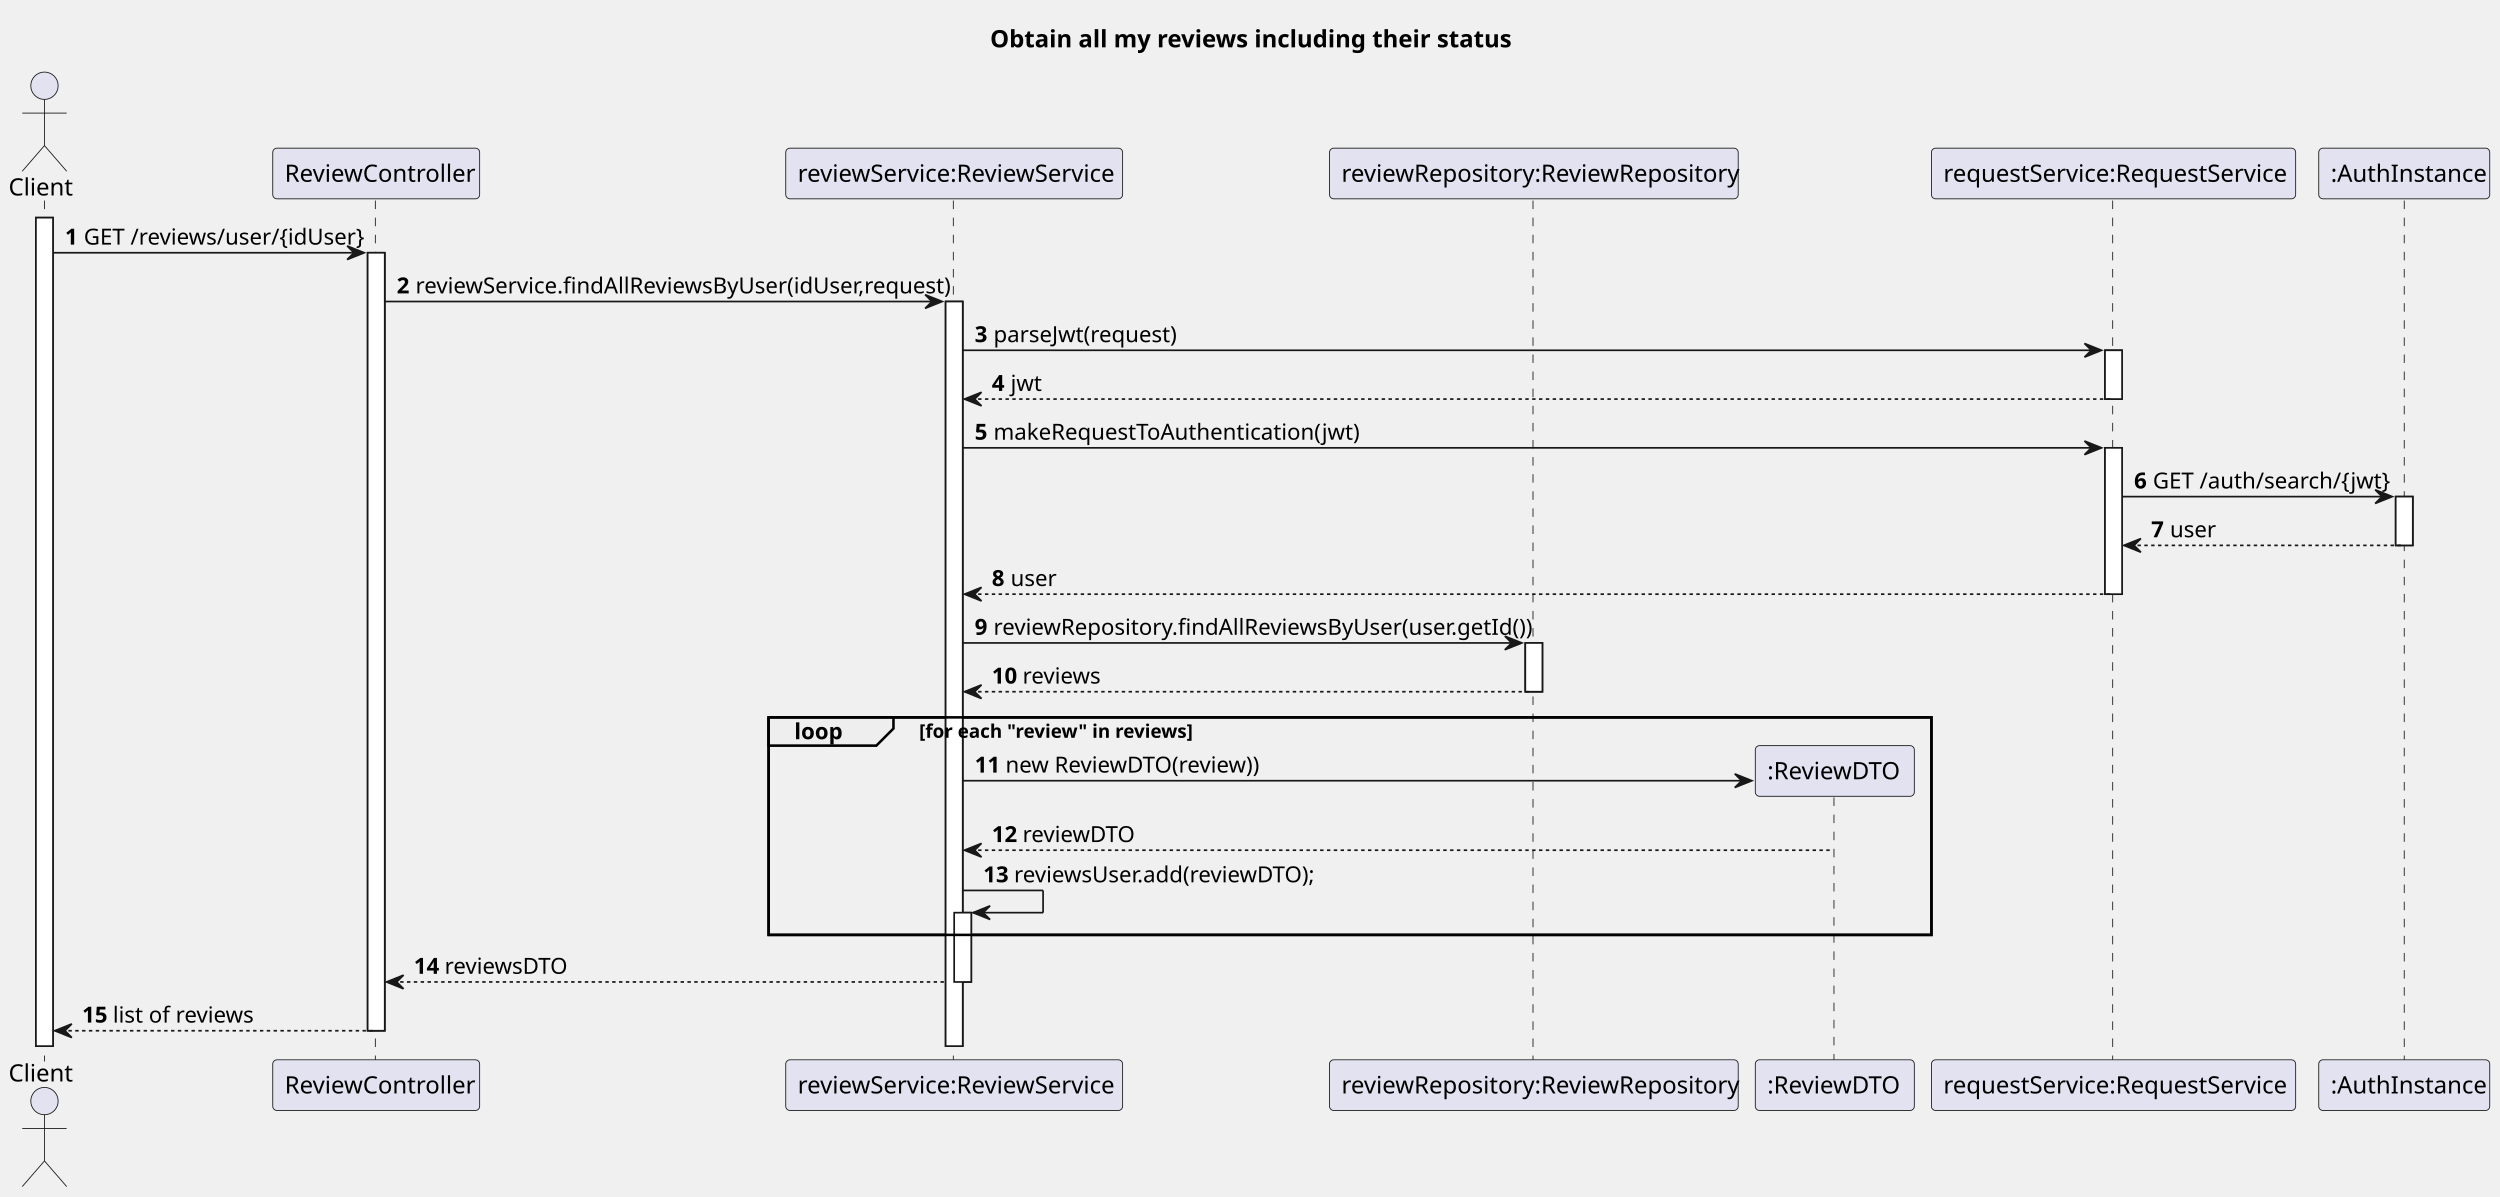
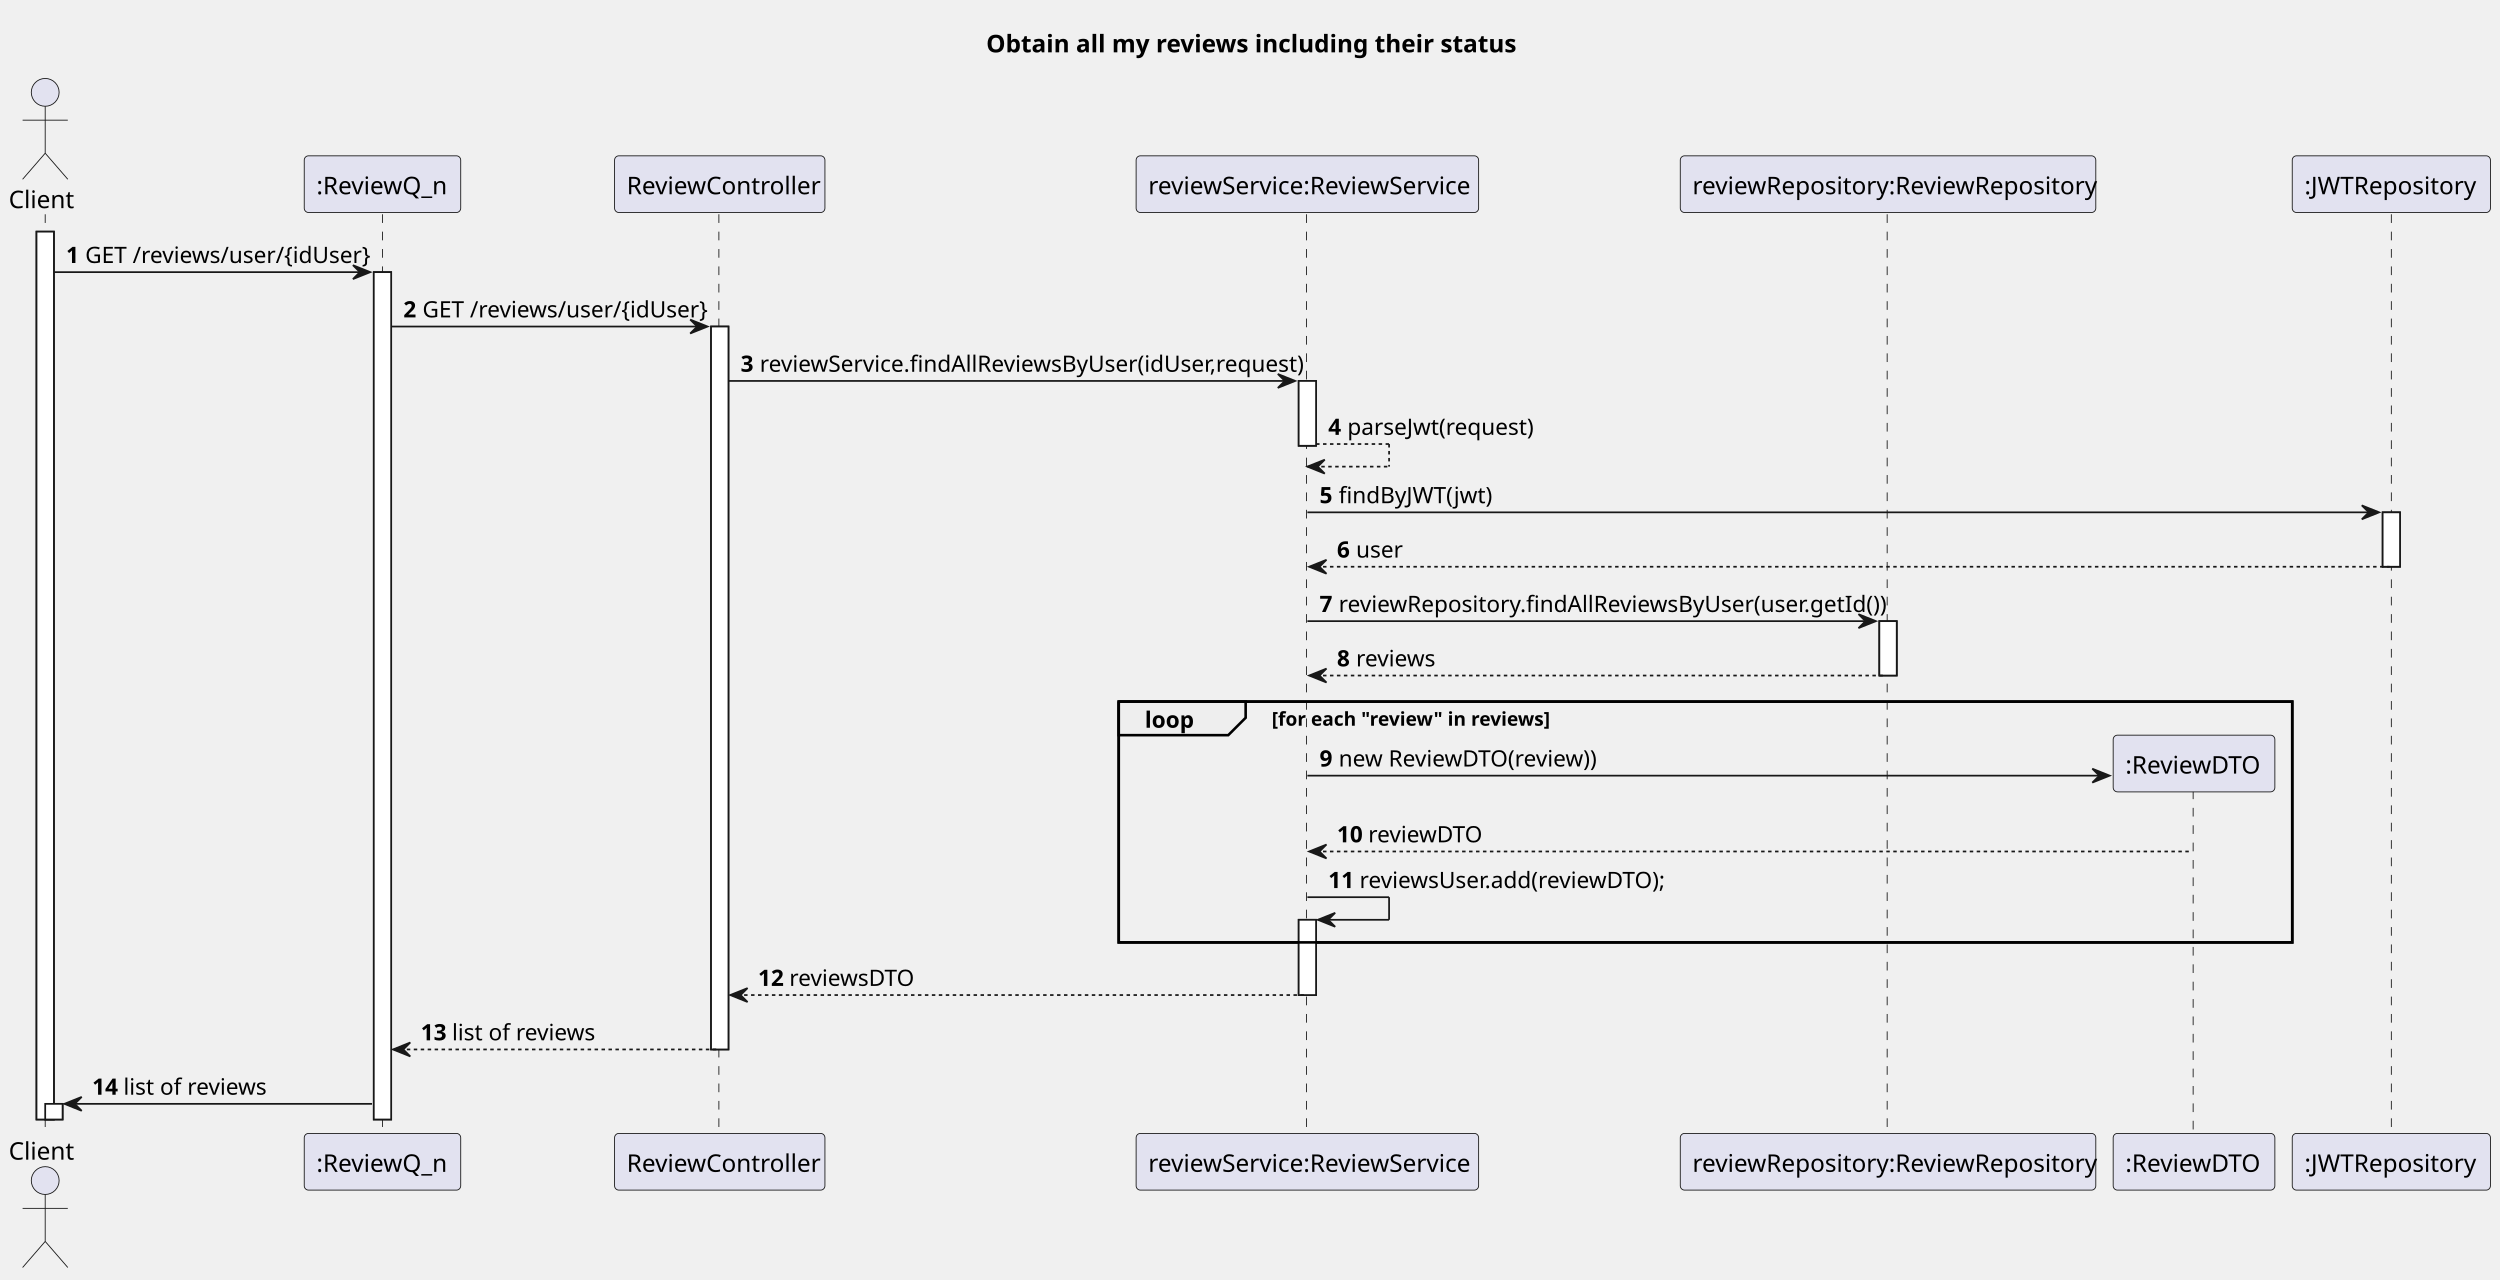
- <svg xmlns="http://www.w3.org/2000/svg" contentStyleType="text/css" height="700px" preserveAspectRatio="none" style="width:1462px;height:700px;background:#FFFFFF;" version="1.1" viewBox="0 0 1462 700" width="1462px" zoomAndPan="magnify">
+ <svg xmlns="http://www.w3.org/2000/svg" contentStyleType="text/css" height="736px" preserveAspectRatio="none" style="width:1438px;height:736px;background:#FFFFFF;" version="1.1" viewBox="0 0 1438 736" width="1438px" zoomAndPan="magnify">
  <defs />
  <g>
-     <rect fill="none" height="25.641" id="_title" style="stroke:none;stroke-width:1.0;" width="312" x="574" y="10" />
-     <text fill="#000000" font-family="sans-serif" font-size="14" font-weight="bold" lengthAdjust="spacing" textLength="302" x="579" y="27.674">Obtain all my reviews including their status</text>
-     <rect fill="#FFFFFF" height="484.492" style="stroke:#181818;stroke-width:1.0;" width="10" x="21" y="127.281" />
-     <rect fill="#FFFFFF" height="454.969" style="stroke:#181818;stroke-width:1.0;" width="10" x="215" y="147.805" />
-     <rect fill="#FFFFFF" height="435.445" style="stroke:#181818;stroke-width:1.0;" width="10" x="553" y="176.328" />
-     <rect fill="#FFFFFF" height="40.523" style="stroke:#181818;stroke-width:1.0;" width="10" x="558" y="533.727" />
-     <rect fill="#FFFFFF" height="28.523" style="stroke:#181818;stroke-width:1.0;" width="10" x="892" y="375.992" />
-     <rect fill="#FFFFFF" height="28.523" style="stroke:#181818;stroke-width:1.0;" width="10" x="1231" y="204.852" />
-     <rect fill="#FFFFFF" height="85.57" style="stroke:#181818;stroke-width:1.0;" width="10" x="1231" y="261.898" />
-     <rect fill="#FFFFFF" height="28.523" style="stroke:#181818;stroke-width:1.0;" width="10" x="1401" y="290.422" />
-     <rect fill="none" height="127.211" style="stroke:#000000;stroke-width:1.5;" width="680" x="449.5" y="419.516" />
-     <line style="stroke:#181818;stroke-width:0.5;stroke-dasharray:5.0,5.0;" x1="26" x2="26" y1="117.281" y2="620.773" />
-     <line style="stroke:#181818;stroke-width:0.5;stroke-dasharray:5.0,5.0;" x1="219.5" x2="219.5" y1="117.281" y2="620.773" />
-     <line style="stroke:#181818;stroke-width:0.5;stroke-dasharray:5.0,5.0;" x1="557.5" x2="557.5" y1="117.281" y2="620.773" />
-     <line style="stroke:#181818;stroke-width:0.5;stroke-dasharray:5.0,5.0;" x1="896.5" x2="896.5" y1="117.281" y2="620.773" />
-     <line style="stroke:#181818;stroke-width:0.5;stroke-dasharray:5.0,5.0;" x1="1072.5" x2="1072.5" y1="466.359" y2="620.773" />
-     <line style="stroke:#181818;stroke-width:0.5;stroke-dasharray:5.0,5.0;" x1="1235.5" x2="1235.5" y1="117.281" y2="620.773" />
-     <line style="stroke:#181818;stroke-width:0.5;stroke-dasharray:5.0,5.0;" x1="1406" x2="1406" y1="117.281" y2="620.773" />
-     <text fill="#000000" font-family="sans-serif" font-size="14" lengthAdjust="spacing" textLength="36" x="5" y="114.314">Client</text>
-     <ellipse cx="26" cy="50.141" fill="#E2E2F0" rx="8" ry="8" style="stroke:#181818;stroke-width:0.5;" />
-     <path d="M26,58.141 L26,85.141 M13,66.141 L39,66.141 M26,85.141 L13,100.141 M26,85.141 L39,100.141 " fill="none" style="stroke:#181818;stroke-width:0.5;" />
-     <text fill="#000000" font-family="sans-serif" font-size="14" lengthAdjust="spacing" textLength="36" x="5" y="632.447">Client</text>
-     <ellipse cx="26" cy="643.914" fill="#E2E2F0" rx="8" ry="8" style="stroke:#181818;stroke-width:0.5;" />
-     <path d="M26,651.914 L26,678.914 M13,659.914 L39,659.914 M26,678.914 L13,693.914 M26,678.914 L39,693.914 " fill="none" style="stroke:#181818;stroke-width:0.5;" />
-     <rect fill="#E2E2F0" height="29.641" rx="2.5" ry="2.5" style="stroke:#181818;stroke-width:0.5;" width="121" x="159.5" y="86.641" />
-     <text fill="#000000" font-family="sans-serif" font-size="14" lengthAdjust="spacing" textLength="107" x="166.5" y="106.314">ReviewController</text>
-     <rect fill="#E2E2F0" height="29.641" rx="2.5" ry="2.5" style="stroke:#181818;stroke-width:0.5;" width="121" x="159.5" y="619.773" />
-     <text fill="#000000" font-family="sans-serif" font-size="14" lengthAdjust="spacing" textLength="107" x="166.5" y="639.447">ReviewController</text>
-     <rect fill="#E2E2F0" height="29.641" rx="2.5" ry="2.5" style="stroke:#181818;stroke-width:0.5;" width="197" x="459.5" y="86.641" />
-     <text fill="#000000" font-family="sans-serif" font-size="14" lengthAdjust="spacing" textLength="183" x="466.5" y="106.314">reviewService:ReviewService</text>
-     <rect fill="#E2E2F0" height="29.641" rx="2.5" ry="2.5" style="stroke:#181818;stroke-width:0.5;" width="197" x="459.5" y="619.773" />
-     <text fill="#000000" font-family="sans-serif" font-size="14" lengthAdjust="spacing" textLength="183" x="466.5" y="639.447">reviewService:ReviewService</text>
-     <rect fill="#E2E2F0" height="29.641" rx="2.5" ry="2.5" style="stroke:#181818;stroke-width:0.5;" width="239" x="777.5" y="86.641" />
-     <text fill="#000000" font-family="sans-serif" font-size="14" lengthAdjust="spacing" textLength="225" x="784.5" y="106.314">reviewRepository:ReviewRepository</text>
-     <rect fill="#E2E2F0" height="29.641" rx="2.5" ry="2.5" style="stroke:#181818;stroke-width:0.5;" width="239" x="777.5" y="619.773" />
-     <text fill="#000000" font-family="sans-serif" font-size="14" lengthAdjust="spacing" textLength="225" x="784.5" y="639.447">reviewRepository:ReviewRepository</text>
-     <rect fill="#E2E2F0" height="29.641" rx="2.5" ry="2.5" style="stroke:#181818;stroke-width:0.5;" width="93" x="1026.5" y="619.773" />
-     <text fill="#000000" font-family="sans-serif" font-size="14" lengthAdjust="spacing" textLength="79" x="1033.5" y="639.447">:ReviewDTO</text>
-     <rect fill="#E2E2F0" height="29.641" rx="2.5" ry="2.5" style="stroke:#181818;stroke-width:0.5;" width="213" x="1129.5" y="86.641" />
-     <text fill="#000000" font-family="sans-serif" font-size="14" lengthAdjust="spacing" textLength="199" x="1136.5" y="106.314">requestService:RequestService</text>
-     <rect fill="#E2E2F0" height="29.641" rx="2.5" ry="2.5" style="stroke:#181818;stroke-width:0.5;" width="213" x="1129.5" y="619.773" />
-     <text fill="#000000" font-family="sans-serif" font-size="14" lengthAdjust="spacing" textLength="199" x="1136.5" y="639.447">requestService:RequestService</text>
-     <rect fill="#E2E2F0" height="29.641" rx="2.5" ry="2.5" style="stroke:#181818;stroke-width:0.5;" width="100" x="1356" y="86.641" />
-     <text fill="#000000" font-family="sans-serif" font-size="14" lengthAdjust="spacing" textLength="86" x="1363" y="106.314">:AuthInstance</text>
-     <rect fill="#E2E2F0" height="29.641" rx="2.5" ry="2.5" style="stroke:#181818;stroke-width:0.5;" width="100" x="1356" y="619.773" />
-     <text fill="#000000" font-family="sans-serif" font-size="14" lengthAdjust="spacing" textLength="86" x="1363" y="639.447">:AuthInstance</text>
-     <rect fill="#FFFFFF" height="484.492" style="stroke:#181818;stroke-width:1.0;" width="10" x="21" y="127.281" />
-     <rect fill="#FFFFFF" height="454.969" style="stroke:#181818;stroke-width:1.0;" width="10" x="215" y="147.805" />
-     <rect fill="#FFFFFF" height="435.445" style="stroke:#181818;stroke-width:1.0;" width="10" x="553" y="176.328" />
-     <rect fill="#FFFFFF" height="40.523" style="stroke:#181818;stroke-width:1.0;" width="10" x="558" y="533.727" />
-     <rect fill="#FFFFFF" height="28.523" style="stroke:#181818;stroke-width:1.0;" width="10" x="892" y="375.992" />
-     <rect fill="#FFFFFF" height="28.523" style="stroke:#181818;stroke-width:1.0;" width="10" x="1231" y="204.852" />
-     <rect fill="#FFFFFF" height="85.57" style="stroke:#181818;stroke-width:1.0;" width="10" x="1231" y="261.898" />
-     <rect fill="#FFFFFF" height="28.523" style="stroke:#181818;stroke-width:1.0;" width="10" x="1401" y="290.422" />
-     <polygon fill="#181818" points="203,143.805,213,147.805,203,151.805,207,147.805" style="stroke:#181818;stroke-width:1.0;" />
-     <line style="stroke:#181818;stroke-width:1.0;" x1="31" x2="209" y1="147.805" y2="147.805" />
-     <text fill="#000000" font-family="sans-serif" font-size="13" font-weight="bold" lengthAdjust="spacing" textLength="7" x="38" y="143.05">1</text>
-     <text fill="#000000" font-family="sans-serif" font-size="13" lengthAdjust="spacing" textLength="154" x="49" y="143.05">GET /reviews/user/{idUser}</text>
-     <polygon fill="#181818" points="541,172.328,551,176.328,541,180.328,545,176.328" style="stroke:#181818;stroke-width:1.0;" />
-     <line style="stroke:#181818;stroke-width:1.0;" x1="225" x2="547" y1="176.328" y2="176.328" />
-     <text fill="#000000" font-family="sans-serif" font-size="13" font-weight="bold" lengthAdjust="spacing" textLength="7" x="232" y="171.573">2</text>
-     <text fill="#000000" font-family="sans-serif" font-size="13" lengthAdjust="spacing" textLength="298" x="243" y="171.573">reviewService.findAllReviewsByUser(idUser,request)</text>
-     <polygon fill="#181818" points="1219,200.852,1229,204.852,1219,208.852,1223,204.852" style="stroke:#181818;stroke-width:1.0;" />
-     <line style="stroke:#181818;stroke-width:1.0;" x1="563" x2="1225" y1="204.852" y2="204.852" />
-     <text fill="#000000" font-family="sans-serif" font-size="13" font-weight="bold" lengthAdjust="spacing" textLength="7" x="570" y="200.097">3</text>
-     <text fill="#000000" font-family="sans-serif" font-size="13" lengthAdjust="spacing" textLength="102" x="581" y="200.097">parseJwt(request)</text>
-     <polygon fill="#181818" points="574,229.375,564,233.375,574,237.375,570,233.375" style="stroke:#181818;stroke-width:1.0;" />
-     <line style="stroke:#181818;stroke-width:1.0;stroke-dasharray:2.0,2.0;" x1="568" x2="1235" y1="233.375" y2="233.375" />
-     <text fill="#000000" font-family="sans-serif" font-size="13" font-weight="bold" lengthAdjust="spacing" textLength="7" x="580" y="228.62">4</text>
-     <text fill="#000000" font-family="sans-serif" font-size="13" lengthAdjust="spacing" textLength="16" x="591" y="228.62">jwt</text>
-     <polygon fill="#181818" points="1219,257.898,1229,261.898,1219,265.898,1223,261.898" style="stroke:#181818;stroke-width:1.0;" />
-     <line style="stroke:#181818;stroke-width:1.0;" x1="563" x2="1225" y1="261.898" y2="261.898" />
-     <text fill="#000000" font-family="sans-serif" font-size="13" font-weight="bold" lengthAdjust="spacing" textLength="7" x="570" y="257.144">5</text>
-     <text fill="#000000" font-family="sans-serif" font-size="13" lengthAdjust="spacing" textLength="201" x="581" y="257.144">makeRequestToAuthentication(jwt)</text>
-     <polygon fill="#181818" points="1389,286.422,1399,290.422,1389,294.422,1393,290.422" style="stroke:#181818;stroke-width:1.0;" />
-     <line style="stroke:#181818;stroke-width:1.0;" x1="1241" x2="1395" y1="290.422" y2="290.422" />
-     <text fill="#000000" font-family="sans-serif" font-size="13" font-weight="bold" lengthAdjust="spacing" textLength="7" x="1248" y="285.667">6</text>
-     <text fill="#000000" font-family="sans-serif" font-size="13" lengthAdjust="spacing" textLength="130" x="1259" y="285.667">GET /auth/search/{jwt}</text>
-     <polygon fill="#181818" points="1252,314.945,1242,318.945,1252,322.945,1248,318.945" style="stroke:#181818;stroke-width:1.0;" />
-     <line style="stroke:#181818;stroke-width:1.0;stroke-dasharray:2.0,2.0;" x1="1246" x2="1405" y1="318.945" y2="318.945" />
-     <text fill="#000000" font-family="sans-serif" font-size="13" font-weight="bold" lengthAdjust="spacing" textLength="7" x="1258" y="314.19">7</text>
-     <text fill="#000000" font-family="sans-serif" font-size="13" lengthAdjust="spacing" textLength="25" x="1269" y="314.19">user</text>
-     <polygon fill="#181818" points="574,343.469,564,347.469,574,351.469,570,347.469" style="stroke:#181818;stroke-width:1.0;" />
-     <line style="stroke:#181818;stroke-width:1.0;stroke-dasharray:2.0,2.0;" x1="568" x2="1235" y1="347.469" y2="347.469" />
-     <text fill="#000000" font-family="sans-serif" font-size="13" font-weight="bold" lengthAdjust="spacing" textLength="7" x="580" y="342.714">8</text>
-     <text fill="#000000" font-family="sans-serif" font-size="13" lengthAdjust="spacing" textLength="25" x="591" y="342.714">user</text>
-     <polygon fill="#181818" points="880,371.992,890,375.992,880,379.992,884,375.992" style="stroke:#181818;stroke-width:1.0;" />
-     <line style="stroke:#181818;stroke-width:1.0;" x1="563" x2="886" y1="375.992" y2="375.992" />
-     <text fill="#000000" font-family="sans-serif" font-size="13" font-weight="bold" lengthAdjust="spacing" textLength="7" x="570" y="371.237">9</text>
-     <text fill="#000000" font-family="sans-serif" font-size="13" lengthAdjust="spacing" textLength="299" x="581" y="371.237">reviewRepository.findAllReviewsByUser(user.getId())</text>
-     <polygon fill="#181818" points="574,400.516,564,404.516,574,408.516,570,404.516" style="stroke:#181818;stroke-width:1.0;" />
-     <line style="stroke:#181818;stroke-width:1.0;stroke-dasharray:2.0,2.0;" x1="568" x2="896" y1="404.516" y2="404.516" />
-     <text fill="#000000" font-family="sans-serif" font-size="13" font-weight="bold" lengthAdjust="spacing" textLength="14" x="580" y="399.761">10</text>
-     <text fill="#000000" font-family="sans-serif" font-size="13" lengthAdjust="spacing" textLength="42" x="598" y="399.761">reviews</text>
-     <path d="M449.5,419.516 L522.5,419.516 L522.5,426.039 L512.5,436.039 L449.5,436.039 L449.5,419.516 " fill="#EEEEEE" style="stroke:#000000;stroke-width:1.5;" />
-     <rect fill="none" height="127.211" style="stroke:#000000;stroke-width:1.5;" width="680" x="449.5" y="419.516" />
-     <text fill="#000000" font-family="sans-serif" font-size="13" font-weight="bold" lengthAdjust="spacing" textLength="28" x="464.5" y="432.284">loop</text>
-     <text fill="#000000" font-family="sans-serif" font-size="11" font-weight="bold" lengthAdjust="spacing" textLength="165" x="537.5" y="431.474">[for each "review" in reviews]</text>
-     <polygon fill="#181818" points="1014.5,452.562,1024.5,456.562,1014.5,460.562,1018.5,456.562" style="stroke:#181818;stroke-width:1.0;" />
-     <line style="stroke:#181818;stroke-width:1.0;" x1="563" x2="1020.5" y1="456.562" y2="456.562" />
-     <text fill="#000000" font-family="sans-serif" font-size="13" font-weight="bold" lengthAdjust="spacing" textLength="14" x="570" y="451.808">11</text>
-     <text fill="#000000" font-family="sans-serif" font-size="13" lengthAdjust="spacing" textLength="140" x="588" y="451.808">new ReviewDTO(review))</text>
-     <rect fill="#E2E2F0" height="29.641" rx="2.5" ry="2.5" style="stroke:#181818;stroke-width:0.5;" width="93" x="1026.5" y="436.039" />
-     <text fill="#000000" font-family="sans-serif" font-size="14" lengthAdjust="spacing" textLength="79" x="1033.5" y="455.713">:ReviewDTO</text>
-     <polygon fill="#181818" points="574,493.203,564,497.203,574,501.203,570,497.203" style="stroke:#181818;stroke-width:1.0;" />
-     <line style="stroke:#181818;stroke-width:1.0;stroke-dasharray:2.0,2.0;" x1="568" x2="1072" y1="497.203" y2="497.203" />
-     <text fill="#000000" font-family="sans-serif" font-size="13" font-weight="bold" lengthAdjust="spacing" textLength="14" x="580" y="492.448">12</text>
-     <text fill="#000000" font-family="sans-serif" font-size="13" lengthAdjust="spacing" textLength="61" x="598" y="492.448">reviewDTO</text>
-     <line style="stroke:#181818;stroke-width:1.0;" x1="563" x2="610" y1="520.727" y2="520.727" />
-     <line style="stroke:#181818;stroke-width:1.0;" x1="610" x2="610" y1="520.727" y2="533.727" />
-     <line style="stroke:#181818;stroke-width:1.0;" x1="569" x2="610" y1="533.727" y2="533.727" />
-     <polygon fill="#181818" points="579,529.727,569,533.727,579,537.727,575,533.727" style="stroke:#181818;stroke-width:1.0;" />
-     <text fill="#000000" font-family="sans-serif" font-size="13" font-weight="bold" lengthAdjust="spacing" textLength="14" x="575" y="515.972">13</text>
-     <text fill="#000000" font-family="sans-serif" font-size="13" lengthAdjust="spacing" textLength="167" x="593" y="515.972">reviewsUser.add(reviewDTO);</text>
-     <polygon fill="#181818" points="236,570.25,226,574.25,236,578.25,232,574.25" style="stroke:#181818;stroke-width:1.0;" />
-     <line style="stroke:#181818;stroke-width:1.0;stroke-dasharray:2.0,2.0;" x1="230" x2="552" y1="574.25" y2="574.25" />
-     <text fill="#000000" font-family="sans-serif" font-size="13" font-weight="bold" lengthAdjust="spacing" textLength="14" x="242" y="569.495">14</text>
-     <text fill="#000000" font-family="sans-serif" font-size="13" lengthAdjust="spacing" textLength="68" x="260" y="569.495">reviewsDTO</text>
-     <polygon fill="#181818" points="42,598.773,32,602.773,42,606.773,38,602.773" style="stroke:#181818;stroke-width:1.0;" />
-     <line style="stroke:#181818;stroke-width:1.0;stroke-dasharray:2.0,2.0;" x1="36" x2="219" y1="602.773" y2="602.773" />
-     <text fill="#000000" font-family="sans-serif" font-size="13" font-weight="bold" lengthAdjust="spacing" textLength="14" x="48" y="598.019">15</text>
-     <text fill="#000000" font-family="sans-serif" font-size="13" lengthAdjust="spacing" textLength="77" x="66" y="598.019">list of reviews</text>
+     <text fill="#000000" font-family="sans-serif" font-size="14" font-weight="bold" lengthAdjust="spacing" textLength="302" x="567.25" y="30.107">Obtain all my reviews including their status</text>
+     <rect fill="#FFFFFF" height="510.695" style="stroke:#181818;stroke-width:1.0;" width="10" x="21" y="133.242" />
+     <rect fill="#FFFFFF" height="9" style="stroke:#181818;stroke-width:1.0;" width="10" x="26" y="634.938" />
+     <rect fill="#FFFFFF" height="487.404" style="stroke:#181818;stroke-width:1.0;" width="10" x="215" y="156.533" />
+     <rect fill="#FFFFFF" height="415.822" style="stroke:#181818;stroke-width:1.0;" width="10" x="409" y="187.824" />
+     <rect fill="#FFFFFF" height="37.291" style="stroke:#181818;stroke-width:1.0;" width="10" x="747" y="219.115" />
+     <rect fill="#FFFFFF" height="43.291" style="stroke:#181818;stroke-width:1.0;" width="10" x="747" y="529.064" />
+     <rect fill="#FFFFFF" height="31.291" style="stroke:#181818;stroke-width:1.0;" width="10" x="1081" y="357.279" />
+     <rect fill="#FFFFFF" height="31.291" style="stroke:#181818;stroke-width:1.0;" width="10" x="1370.5" y="294.697" />
+     <rect fill="none" height="138.494" style="stroke:#000000;stroke-width:1.5;" width="675" x="643.5" y="403.57" />
+     <line style="stroke:#181818;stroke-width:0.5;stroke-dasharray:5.0,5.0;" x1="26" x2="26" y1="123.242" y2="652.938" />
+     <line style="stroke:#181818;stroke-width:0.5;stroke-dasharray:5.0,5.0;" x1="220" x2="220" y1="123.242" y2="652.938" />
+     <line style="stroke:#181818;stroke-width:0.5;stroke-dasharray:5.0,5.0;" x1="413.5" x2="413.5" y1="123.242" y2="652.938" />
+     <line style="stroke:#181818;stroke-width:0.5;stroke-dasharray:5.0,5.0;" x1="751.5" x2="751.5" y1="123.242" y2="652.938" />
+     <line style="stroke:#181818;stroke-width:0.5;stroke-dasharray:5.0,5.0;" x1="1085.5" x2="1085.5" y1="123.242" y2="652.938" />
+     <line style="stroke:#181818;stroke-width:0.5;stroke-dasharray:5.0,5.0;" x1="1261.5" x2="1261.5" y1="454.672" y2="652.938" />
+     <line style="stroke:#181818;stroke-width:0.5;stroke-dasharray:5.0,5.0;" x1="1375.5" x2="1375.5" y1="123.242" y2="652.938" />
+     <text fill="#000000" font-family="sans-serif" font-size="14" lengthAdjust="spacing" textLength="36" x="5" y="119.728">Client</text>
+     <ellipse cx="26" cy="53.121" fill="#E2E2F0" rx="8" ry="8" style="stroke:#181818;stroke-width:0.5;" />
+     <path d="M26,61.121 L26,88.121 M13,69.121 L39,69.121 M26,88.121 L13,103.121 M26,88.121 L39,103.121 " fill="none" style="stroke:#181818;stroke-width:0.5;" />
+     <text fill="#000000" font-family="sans-serif" font-size="14" lengthAdjust="spacing" textLength="36" x="5" y="667.045">Client</text>
+     <ellipse cx="26" cy="679.059" fill="#E2E2F0" rx="8" ry="8" style="stroke:#181818;stroke-width:0.5;" />
+     <path d="M26,687.059 L26,714.059 M13,695.059 L39,695.059 M26,714.059 L13,729.059 M26,714.059 L39,729.059 " fill="none" style="stroke:#181818;stroke-width:0.5;" />
+     <rect fill="#E2E2F0" height="32.621" rx="2.5" ry="2.5" style="stroke:#181818;stroke-width:0.5;" width="90" x="175" y="89.621" />
+     <text fill="#000000" font-family="sans-serif" font-size="14" lengthAdjust="spacing" textLength="76" x="182" y="111.728">:ReviewQ_n</text>
+     <rect fill="#E2E2F0" height="32.621" rx="2.5" ry="2.5" style="stroke:#181818;stroke-width:0.5;" width="90" x="175" y="651.938" />
+     <text fill="#000000" font-family="sans-serif" font-size="14" lengthAdjust="spacing" textLength="76" x="182" y="674.045">:ReviewQ_n</text>
+     <rect fill="#E2E2F0" height="32.621" rx="2.5" ry="2.5" style="stroke:#181818;stroke-width:0.5;" width="121" x="353.5" y="89.621" />
+     <text fill="#000000" font-family="sans-serif" font-size="14" lengthAdjust="spacing" textLength="107" x="360.5" y="111.728">ReviewController</text>
+     <rect fill="#E2E2F0" height="32.621" rx="2.5" ry="2.5" style="stroke:#181818;stroke-width:0.5;" width="121" x="353.5" y="651.938" />
+     <text fill="#000000" font-family="sans-serif" font-size="14" lengthAdjust="spacing" textLength="107" x="360.5" y="674.045">ReviewController</text>
+     <rect fill="#E2E2F0" height="32.621" rx="2.5" ry="2.5" style="stroke:#181818;stroke-width:0.5;" width="197" x="653.5" y="89.621" />
+     <text fill="#000000" font-family="sans-serif" font-size="14" lengthAdjust="spacing" textLength="183" x="660.5" y="111.728">reviewService:ReviewService</text>
+     <rect fill="#E2E2F0" height="32.621" rx="2.5" ry="2.5" style="stroke:#181818;stroke-width:0.5;" width="197" x="653.5" y="651.938" />
+     <text fill="#000000" font-family="sans-serif" font-size="14" lengthAdjust="spacing" textLength="183" x="660.5" y="674.045">reviewService:ReviewService</text>
+     <rect fill="#E2E2F0" height="32.621" rx="2.5" ry="2.5" style="stroke:#181818;stroke-width:0.5;" width="239" x="966.5" y="89.621" />
+     <text fill="#000000" font-family="sans-serif" font-size="14" lengthAdjust="spacing" textLength="225" x="973.5" y="111.728">reviewRepository:ReviewRepository</text>
+     <rect fill="#E2E2F0" height="32.621" rx="2.5" ry="2.5" style="stroke:#181818;stroke-width:0.5;" width="239" x="966.5" y="651.938" />
+     <text fill="#000000" font-family="sans-serif" font-size="14" lengthAdjust="spacing" textLength="225" x="973.5" y="674.045">reviewRepository:ReviewRepository</text>
+     <rect fill="#E2E2F0" height="32.621" rx="2.5" ry="2.5" style="stroke:#181818;stroke-width:0.5;" width="93" x="1215.5" y="651.938" />
+     <text fill="#000000" font-family="sans-serif" font-size="14" lengthAdjust="spacing" textLength="79" x="1222.5" y="674.045">:ReviewDTO</text>
+     <rect fill="#E2E2F0" height="32.621" rx="2.5" ry="2.5" style="stroke:#181818;stroke-width:0.5;" width="114" x="1318.5" y="89.621" />
+     <text fill="#000000" font-family="sans-serif" font-size="14" lengthAdjust="spacing" textLength="100" x="1325.5" y="111.728">:JWTRepository</text>
+     <rect fill="#E2E2F0" height="32.621" rx="2.5" ry="2.5" style="stroke:#181818;stroke-width:0.5;" width="114" x="1318.5" y="651.938" />
+     <text fill="#000000" font-family="sans-serif" font-size="14" lengthAdjust="spacing" textLength="100" x="1325.5" y="674.045">:JWTRepository</text>
+     <rect fill="#FFFFFF" height="510.695" style="stroke:#181818;stroke-width:1.0;" width="10" x="21" y="133.242" />
+     <rect fill="#FFFFFF" height="9" style="stroke:#181818;stroke-width:1.0;" width="10" x="26" y="634.938" />
+     <rect fill="#FFFFFF" height="487.404" style="stroke:#181818;stroke-width:1.0;" width="10" x="215" y="156.533" />
+     <rect fill="#FFFFFF" height="415.822" style="stroke:#181818;stroke-width:1.0;" width="10" x="409" y="187.824" />
+     <rect fill="#FFFFFF" height="37.291" style="stroke:#181818;stroke-width:1.0;" width="10" x="747" y="219.115" />
+     <rect fill="#FFFFFF" height="43.291" style="stroke:#181818;stroke-width:1.0;" width="10" x="747" y="529.064" />
+     <rect fill="#FFFFFF" height="31.291" style="stroke:#181818;stroke-width:1.0;" width="10" x="1081" y="357.279" />
+     <rect fill="#FFFFFF" height="31.291" style="stroke:#181818;stroke-width:1.0;" width="10" x="1370.5" y="294.697" />
+     <polygon fill="#181818" points="203,152.533,213,156.533,203,160.533,207,156.533" style="stroke:#181818;stroke-width:1.0;" />
+     <line style="stroke:#181818;stroke-width:1.0;" x1="31" x2="209" y1="156.533" y2="156.533" />
+     <text fill="#000000" font-family="sans-serif" font-size="13" font-weight="bold" lengthAdjust="spacing" textLength="7" x="38" y="151.27">1</text>
+     <text fill="#000000" font-family="sans-serif" font-size="13" lengthAdjust="spacing" textLength="154" x="49" y="151.27">GET /reviews/user/{idUser}</text>
+     <polygon fill="#181818" points="397,183.824,407,187.824,397,191.824,401,187.824" style="stroke:#181818;stroke-width:1.0;" />
+     <line style="stroke:#181818;stroke-width:1.0;" x1="225" x2="403" y1="187.824" y2="187.824" />
+     <text fill="#000000" font-family="sans-serif" font-size="13" font-weight="bold" lengthAdjust="spacing" textLength="7" x="232" y="182.561">2</text>
+     <text fill="#000000" font-family="sans-serif" font-size="13" lengthAdjust="spacing" textLength="154" x="243" y="182.561">GET /reviews/user/{idUser}</text>
+     <polygon fill="#181818" points="735,215.115,745,219.115,735,223.115,739,219.115" style="stroke:#181818;stroke-width:1.0;" />
+     <line style="stroke:#181818;stroke-width:1.0;" x1="419" x2="741" y1="219.115" y2="219.115" />
+     <text fill="#000000" font-family="sans-serif" font-size="13" font-weight="bold" lengthAdjust="spacing" textLength="7" x="426" y="213.852">3</text>
+     <text fill="#000000" font-family="sans-serif" font-size="13" lengthAdjust="spacing" textLength="298" x="437" y="213.852">reviewService.findAllReviewsByUser(idUser,request)</text>
+     <line style="stroke:#181818;stroke-width:1.0;stroke-dasharray:2.0,2.0;" x1="757" x2="799" y1="255.406" y2="255.406" />
+     <line style="stroke:#181818;stroke-width:1.0;stroke-dasharray:2.0,2.0;" x1="799" x2="799" y1="255.406" y2="268.406" />
+     <line style="stroke:#181818;stroke-width:1.0;stroke-dasharray:2.0,2.0;" x1="752" x2="799" y1="268.406" y2="268.406" />
+     <polygon fill="#181818" points="762,264.406,752,268.406,762,272.406,758,268.406" style="stroke:#181818;stroke-width:1.0;" />
+     <text fill="#000000" font-family="sans-serif" font-size="13" font-weight="bold" lengthAdjust="spacing" textLength="7" x="764" y="250.144">4</text>
+     <text fill="#000000" font-family="sans-serif" font-size="13" lengthAdjust="spacing" textLength="102" x="775" y="250.144">parseJwt(request)</text>
+     <polygon fill="#181818" points="1358.5,290.697,1368.5,294.697,1358.5,298.697,1362.5,294.697" style="stroke:#181818;stroke-width:1.0;" />
+     <line style="stroke:#181818;stroke-width:1.0;" x1="752" x2="1364.5" y1="294.697" y2="294.697" />
+     <text fill="#000000" font-family="sans-serif" font-size="13" font-weight="bold" lengthAdjust="spacing" textLength="7" x="759" y="289.435">5</text>
+     <text fill="#000000" font-family="sans-serif" font-size="13" lengthAdjust="spacing" textLength="86" x="770" y="289.435">findByJWT(jwt)</text>
+     <polygon fill="#181818" points="763,321.988,753,325.988,763,329.988,759,325.988" style="stroke:#181818;stroke-width:1.0;" />
+     <line style="stroke:#181818;stroke-width:1.0;stroke-dasharray:2.0,2.0;" x1="757" x2="1374.5" y1="325.988" y2="325.988" />
+     <text fill="#000000" font-family="sans-serif" font-size="13" font-weight="bold" lengthAdjust="spacing" textLength="7" x="769" y="320.726">6</text>
+     <text fill="#000000" font-family="sans-serif" font-size="13" lengthAdjust="spacing" textLength="25" x="780" y="320.726">user</text>
+     <polygon fill="#181818" points="1069,353.279,1079,357.279,1069,361.279,1073,357.279" style="stroke:#181818;stroke-width:1.0;" />
+     <line style="stroke:#181818;stroke-width:1.0;" x1="752" x2="1075" y1="357.279" y2="357.279" />
+     <text fill="#000000" font-family="sans-serif" font-size="13" font-weight="bold" lengthAdjust="spacing" textLength="7" x="759" y="352.017">7</text>
+     <text fill="#000000" font-family="sans-serif" font-size="13" lengthAdjust="spacing" textLength="299" x="770" y="352.017">reviewRepository.findAllReviewsByUser(user.getId())</text>
+     <polygon fill="#181818" points="763,384.57,753,388.57,763,392.57,759,388.57" style="stroke:#181818;stroke-width:1.0;" />
+     <line style="stroke:#181818;stroke-width:1.0;stroke-dasharray:2.0,2.0;" x1="757" x2="1085" y1="388.57" y2="388.57" />
+     <text fill="#000000" font-family="sans-serif" font-size="13" font-weight="bold" lengthAdjust="spacing" textLength="7" x="769" y="383.308">8</text>
+     <text fill="#000000" font-family="sans-serif" font-size="13" lengthAdjust="spacing" textLength="42" x="780" y="383.308">reviews</text>
+     <path d="M643.5,403.57 L716.5,403.57 L716.5,412.861 L706.5,422.861 L643.5,422.861 L643.5,403.57 " fill="#EEEEEE" style="stroke:#000000;stroke-width:1.5;" />
+     <rect fill="none" height="138.494" style="stroke:#000000;stroke-width:1.5;" width="675" x="643.5" y="403.57" />
+     <text fill="#000000" font-family="sans-serif" font-size="13" font-weight="bold" lengthAdjust="spacing" textLength="28" x="658.5" y="418.599">loop</text>
+     <text fill="#000000" font-family="sans-serif" font-size="11" font-weight="bold" lengthAdjust="spacing" textLength="165" x="731.5" y="417.44">[for each "review" in reviews]</text>
+     <polygon fill="#181818" points="1203.5,442.152,1213.5,446.152,1203.5,450.152,1207.5,446.152" style="stroke:#181818;stroke-width:1.0;" />
+     <line style="stroke:#181818;stroke-width:1.0;" x1="752" x2="1209.5" y1="446.152" y2="446.152" />
+     <text fill="#000000" font-family="sans-serif" font-size="13" font-weight="bold" lengthAdjust="spacing" textLength="7" x="759" y="440.89">9</text>
+     <text fill="#000000" font-family="sans-serif" font-size="13" lengthAdjust="spacing" textLength="140" x="770" y="440.89">new ReviewDTO(review))</text>
+     <rect fill="#E2E2F0" height="32.621" rx="2.5" ry="2.5" style="stroke:#181818;stroke-width:0.5;" width="93" x="1215.5" y="422.861" />
+     <text fill="#000000" font-family="sans-serif" font-size="14" lengthAdjust="spacing" textLength="79" x="1222.5" y="444.969">:ReviewDTO</text>
+     <polygon fill="#181818" points="763,485.773,753,489.773,763,493.773,759,489.773" style="stroke:#181818;stroke-width:1.0;" />
+     <line style="stroke:#181818;stroke-width:1.0;stroke-dasharray:2.0,2.0;" x1="757" x2="1261" y1="489.773" y2="489.773" />
+     <text fill="#000000" font-family="sans-serif" font-size="13" font-weight="bold" lengthAdjust="spacing" textLength="14" x="769" y="484.511">10</text>
+     <text fill="#000000" font-family="sans-serif" font-size="13" lengthAdjust="spacing" textLength="61" x="787" y="484.511">reviewDTO</text>
+     <line style="stroke:#181818;stroke-width:1.0;" x1="752" x2="799" y1="516.064" y2="516.064" />
+     <line style="stroke:#181818;stroke-width:1.0;" x1="799" x2="799" y1="516.064" y2="529.064" />
+     <line style="stroke:#181818;stroke-width:1.0;" x1="758" x2="799" y1="529.064" y2="529.064" />
+     <polygon fill="#181818" points="768,525.064,758,529.064,768,533.064,764,529.064" style="stroke:#181818;stroke-width:1.0;" />
+     <text fill="#000000" font-family="sans-serif" font-size="13" font-weight="bold" lengthAdjust="spacing" textLength="14" x="764" y="510.802">11</text>
+     <text fill="#000000" font-family="sans-serif" font-size="13" lengthAdjust="spacing" textLength="167" x="782" y="510.802">reviewsUser.add(reviewDTO);</text>
+     <polygon fill="#181818" points="430,568.356,420,572.356,430,576.356,426,572.356" style="stroke:#181818;stroke-width:1.0;" />
+     <line style="stroke:#181818;stroke-width:1.0;stroke-dasharray:2.0,2.0;" x1="424" x2="751" y1="572.356" y2="572.356" />
+     <text fill="#000000" font-family="sans-serif" font-size="13" font-weight="bold" lengthAdjust="spacing" textLength="14" x="436" y="567.093">12</text>
+     <text fill="#000000" font-family="sans-serif" font-size="13" lengthAdjust="spacing" textLength="68" x="454" y="567.093">reviewsDTO</text>
+     <polygon fill="#181818" points="236,599.646,226,603.646,236,607.646,232,603.646" style="stroke:#181818;stroke-width:1.0;" />
+     <line style="stroke:#181818;stroke-width:1.0;stroke-dasharray:2.0,2.0;" x1="230" x2="413" y1="603.646" y2="603.646" />
+     <text fill="#000000" font-family="sans-serif" font-size="13" font-weight="bold" lengthAdjust="spacing" textLength="14" x="242" y="598.384">13</text>
+     <text fill="#000000" font-family="sans-serif" font-size="13" lengthAdjust="spacing" textLength="77" x="260" y="598.384">list of reviews</text>
+     <polygon fill="#181818" points="47,630.938,37,634.938,47,638.938,43,634.938" style="stroke:#181818;stroke-width:1.0;" />
+     <line style="stroke:#181818;stroke-width:1.0;" x1="41" x2="214" y1="634.938" y2="634.938" />
+     <text fill="#000000" font-family="sans-serif" font-size="13" font-weight="bold" lengthAdjust="spacing" textLength="14" x="53" y="629.675">14</text>
+     <text fill="#000000" font-family="sans-serif" font-size="13" lengthAdjust="spacing" textLength="77" x="71" y="629.675">list of reviews</text>
  </g>
</svg>
